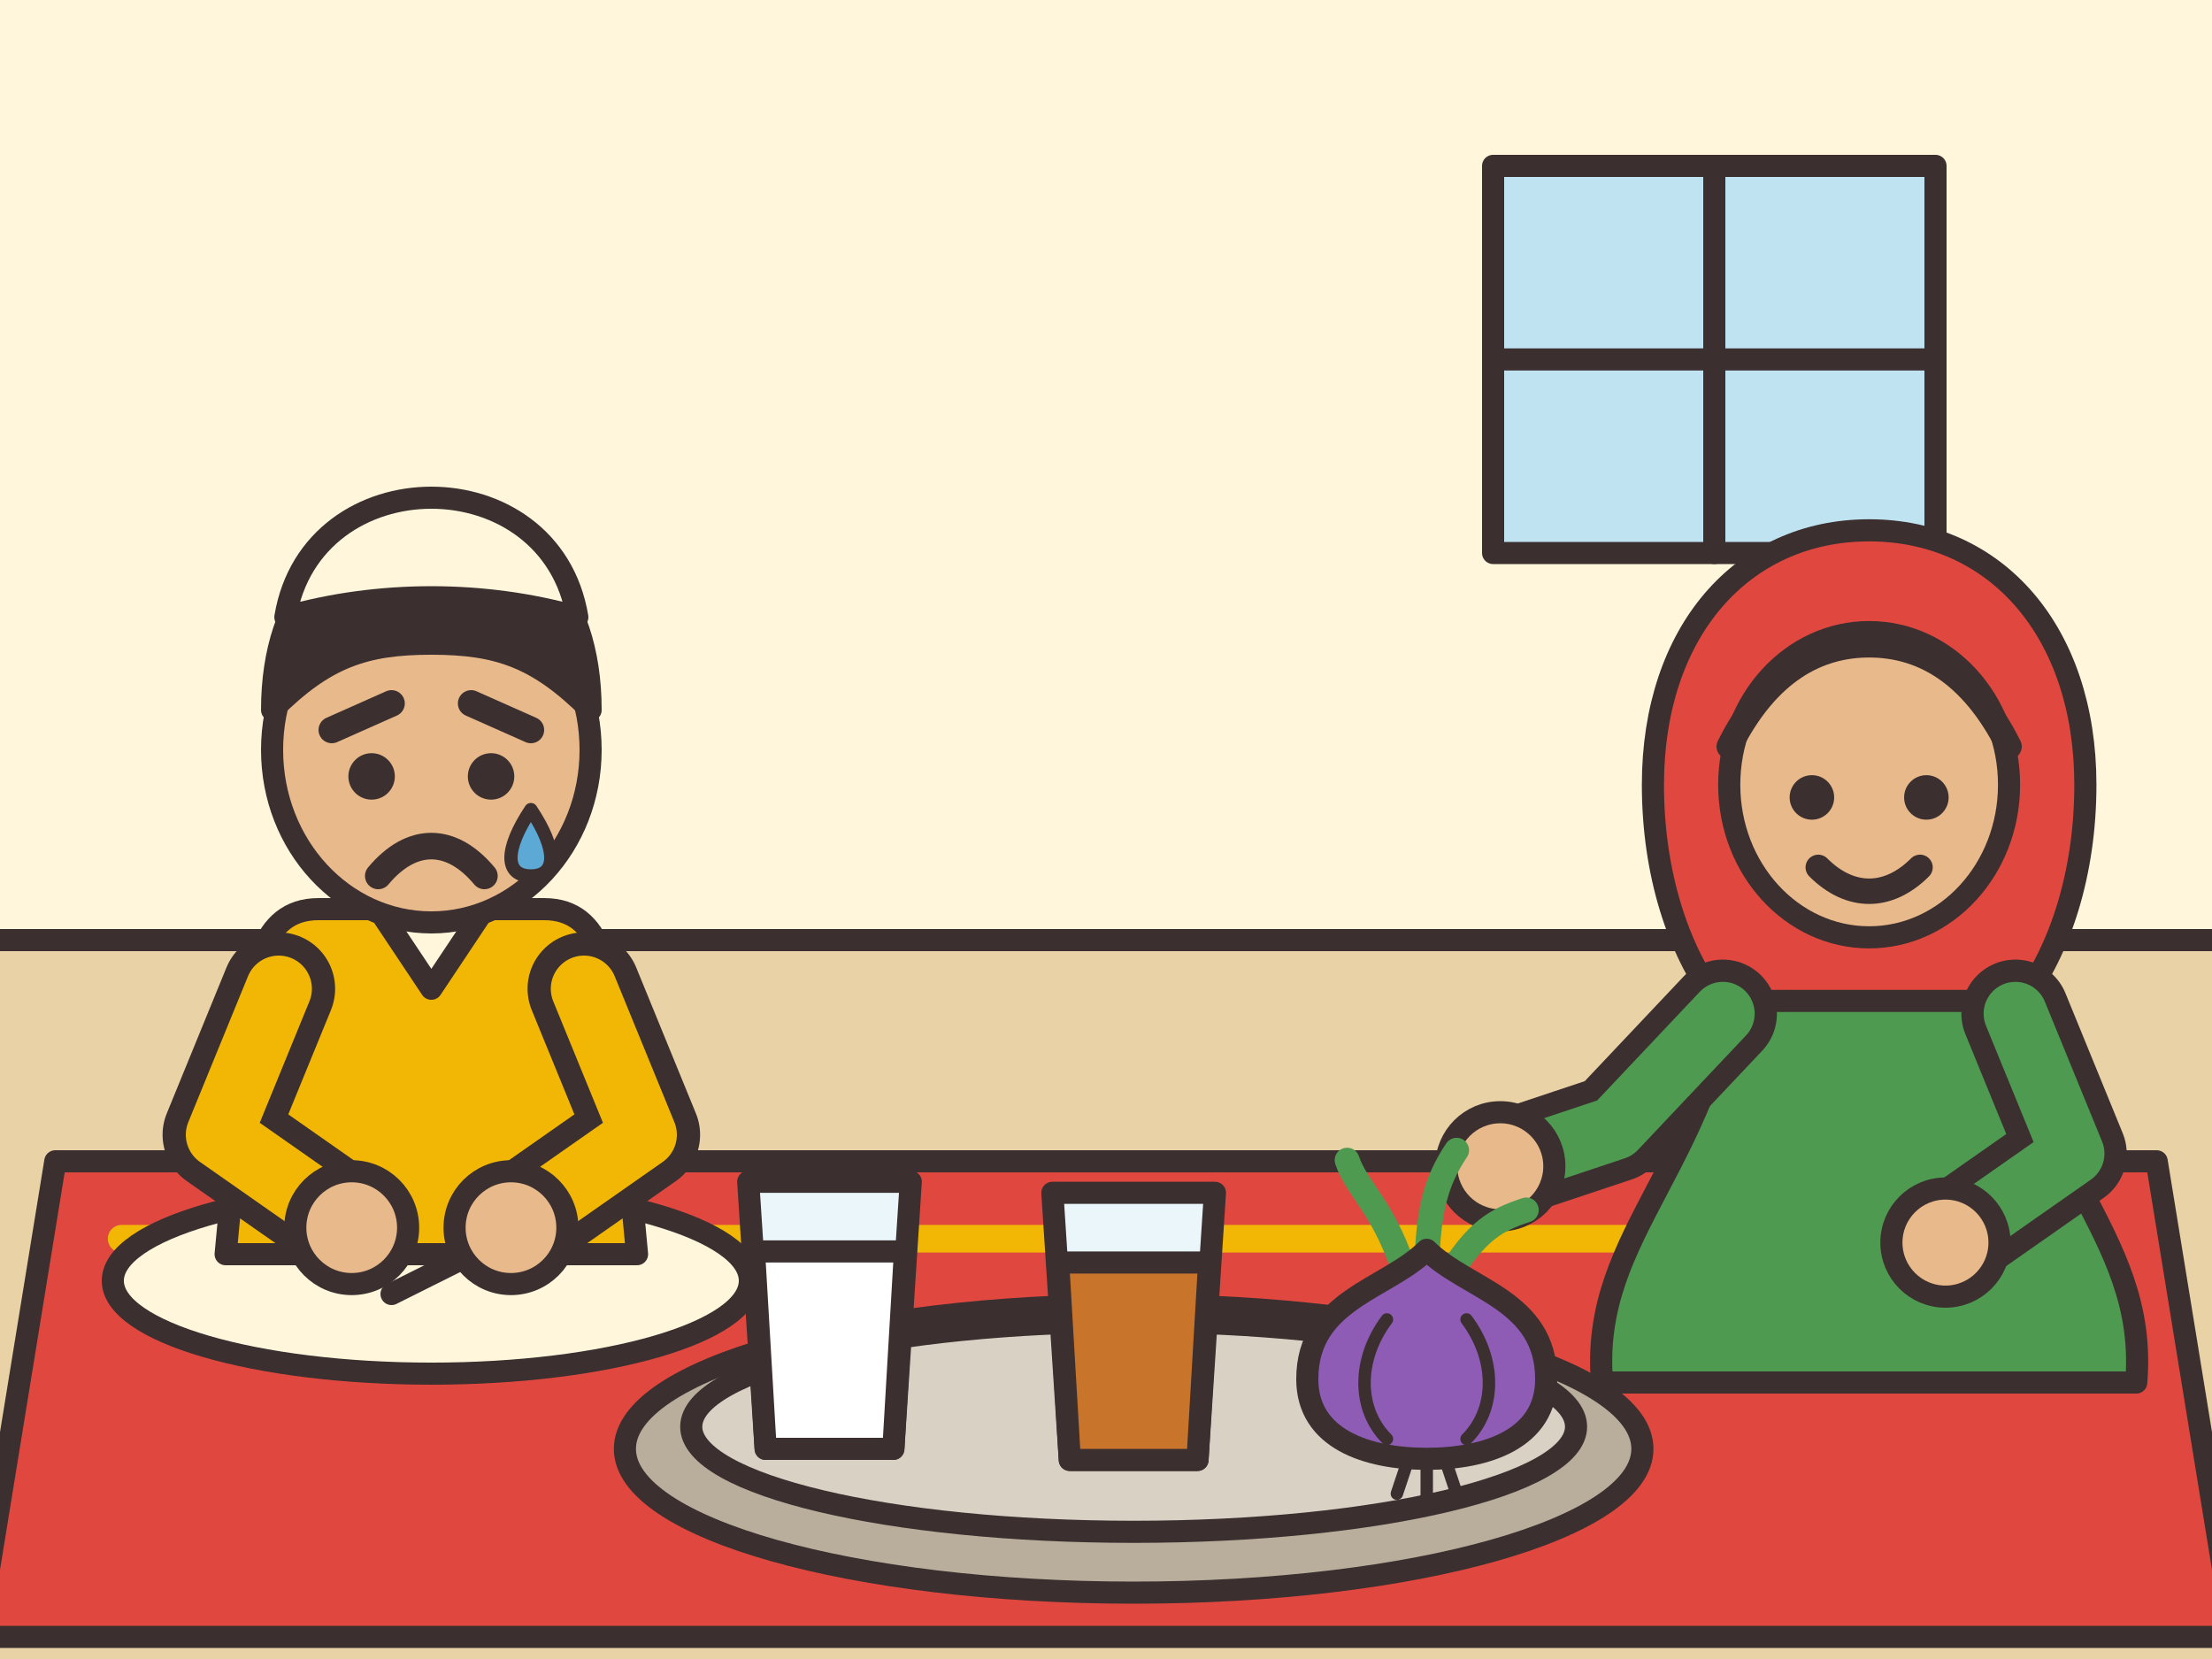
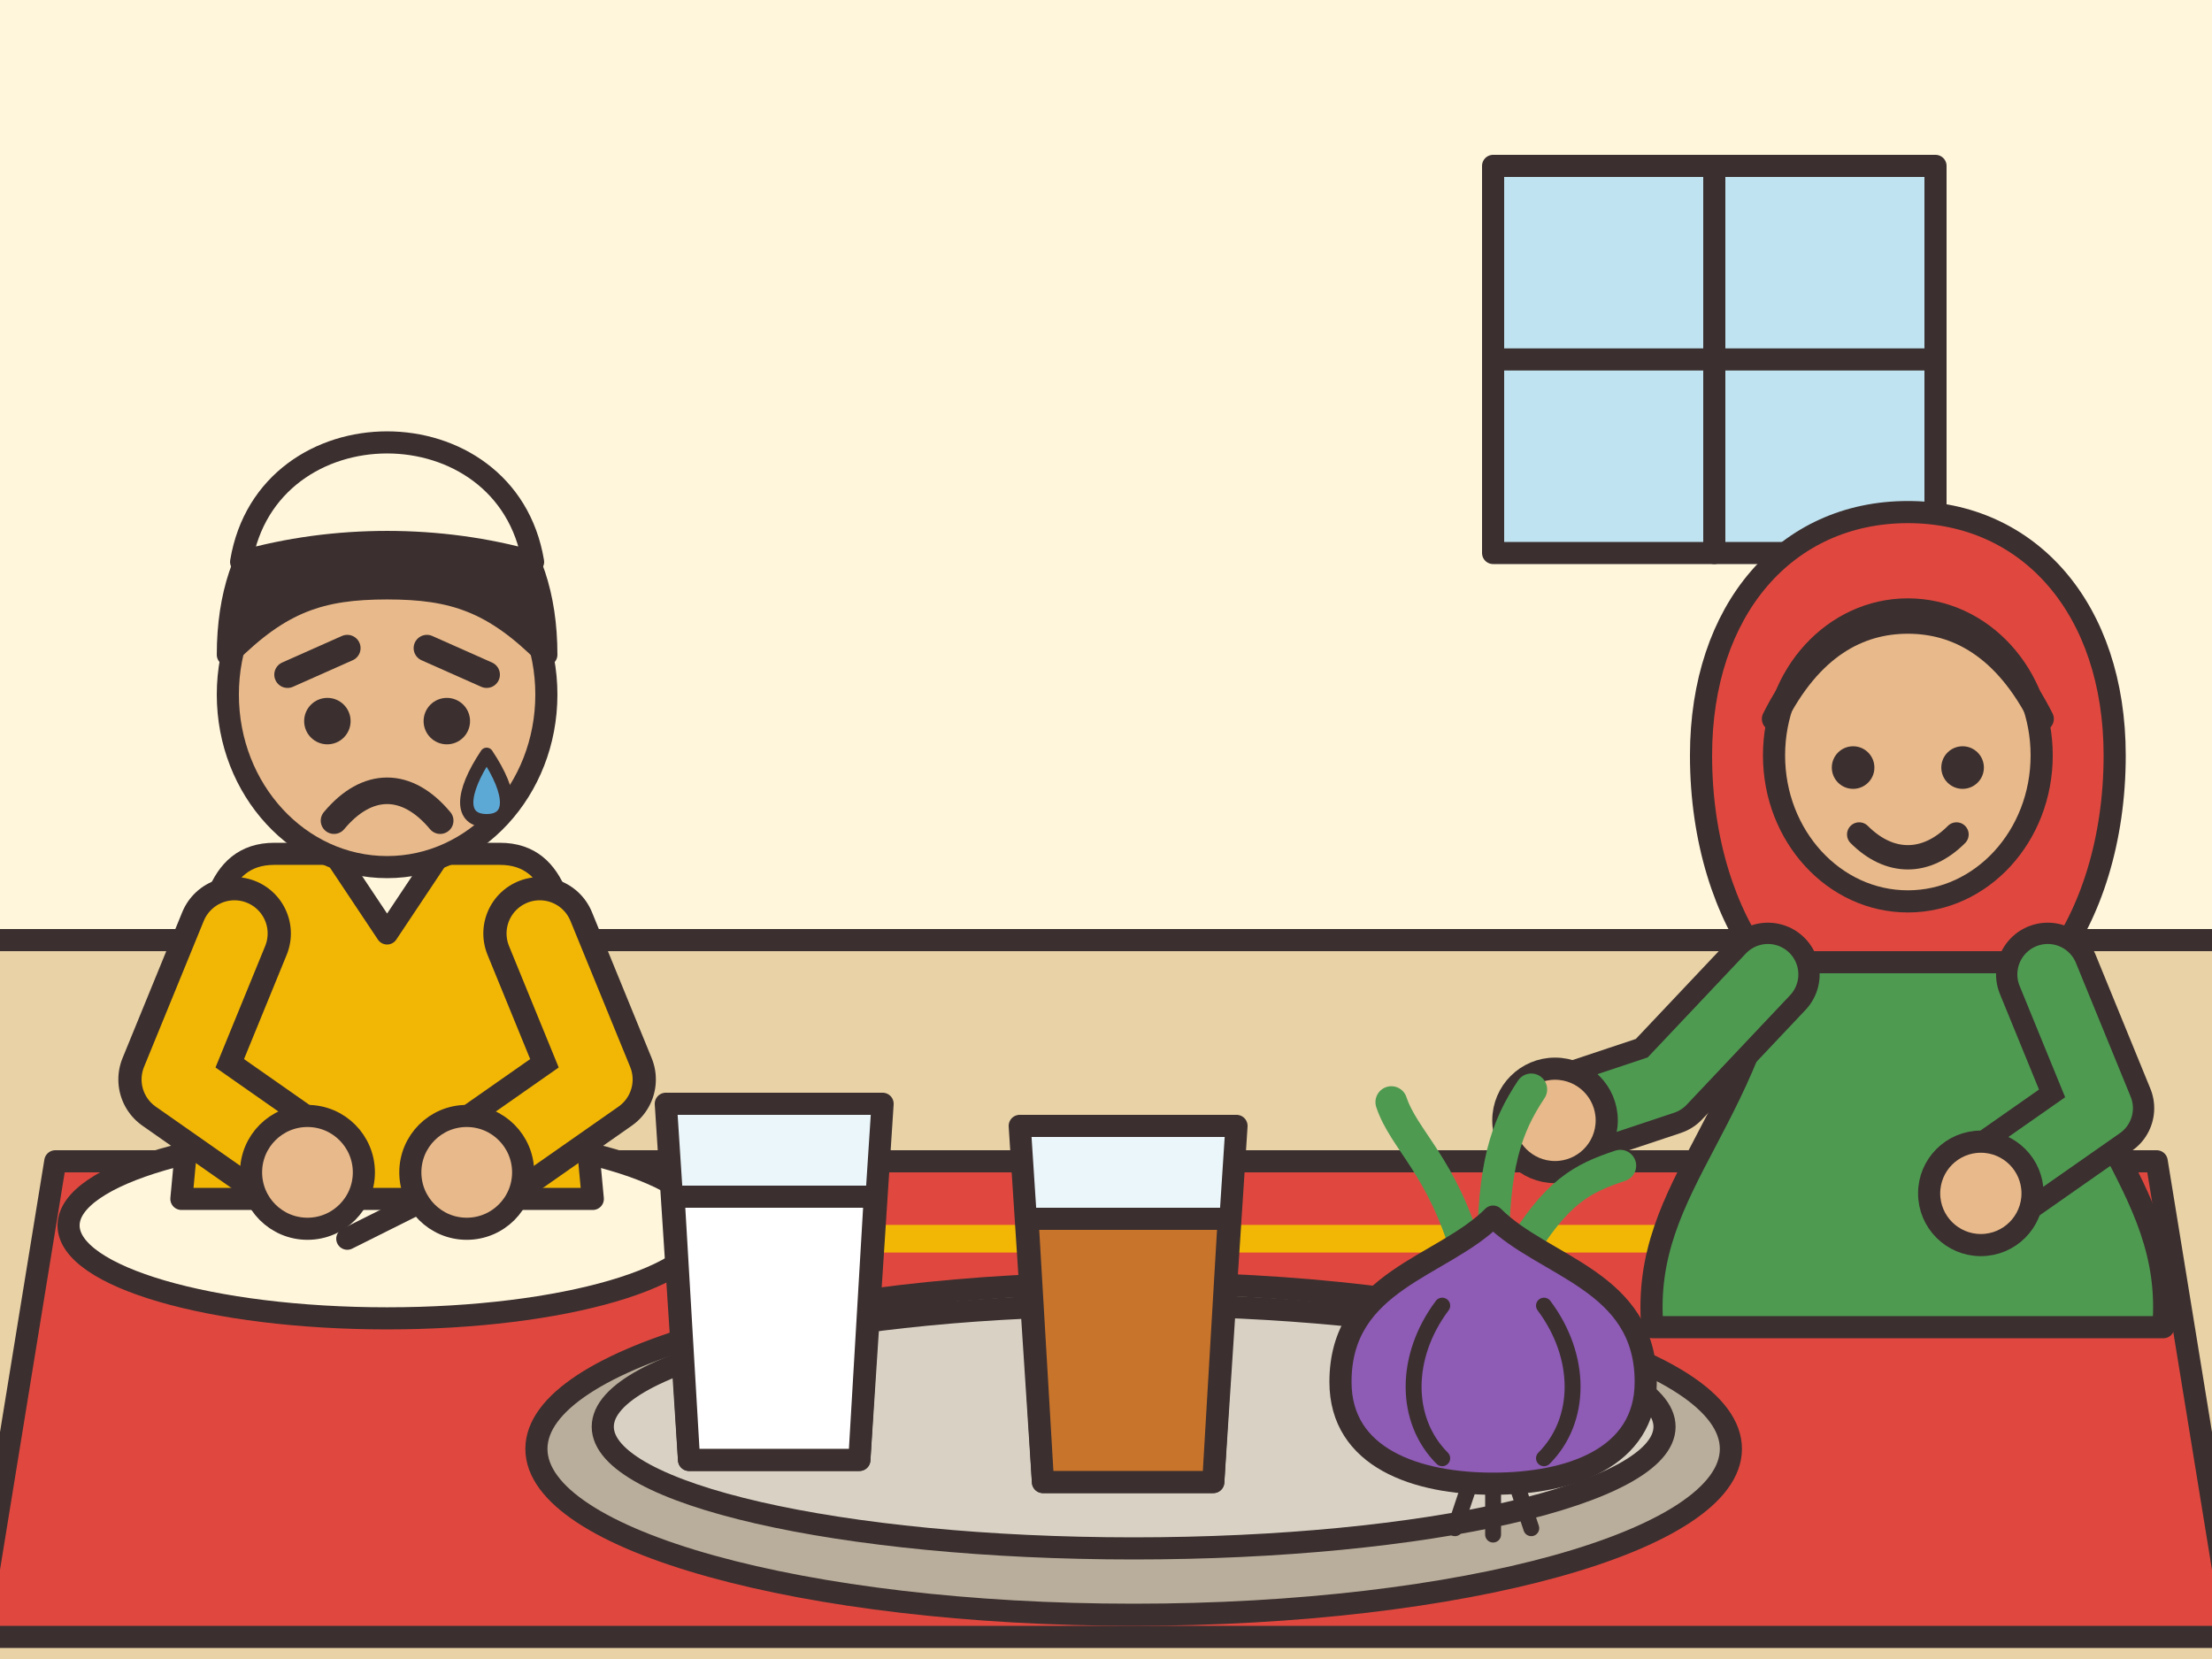
<svg xmlns="http://www.w3.org/2000/svg" viewBox="0 0 400 300">
  <rect x="0" y="0" width="400" height="300" fill="#fff6dc" stroke="none" />
  <g stroke="#3b2f2f" stroke-linejoin="round" stroke-linecap="round" stroke-width="4">
    <rect x="-4" y="170" width="408" height="134" fill="#e8d2a6" />
    <rect x="270" y="30" width="80" height="70" fill="#bfe3f0" />
    <path d="M310 30v70M270 65h80" fill="none" />
    <path d="M10 210H390L404 296H-4z" fill="#e0483f" />
    <path d="M22 224H378" fill="none" stroke="#f2b705" stroke-width="5" />
  </g>
-   <g transform="translate(78 246) scale(1.2)" stroke="#3b2f2f" stroke-linejoin="round" stroke-linecap="round" stroke-width="3.33">
+   <g transform="translate(70 236) scale(1.2)" stroke="#3b2f2f" stroke-linejoin="round" stroke-linecap="round" stroke-width="3.33">
    <ellipse cx="0" cy="-12" rx="48" ry="14" fill="#fff6dc" />
    <path d="M-6 -10l12 -6" fill="none" />
    <path d="M-17 -68C-26 -68 -27 -58 -28 -48L-31 -16H31L28 -48C27 -58 26 -68 17 -68z" fill="#f2b705" />
    <path d="M-8 -68 l8 12 8-12" fill="#fff6dc" />
    <g transform="translate(0 -92)">
      <ellipse cx="0" cy="0" rx="24" ry="26" fill="#e8b98a" />
      <path d="M-24 -6c0-18 10-28 24-28s24 10 24 28c-8-8-14-10-24-10s-16 2-24 10z" fill="#3b2f2f" />
      <path d="M-22 -20c2-12 12-18 22-18s20 6 22 18c-14-4-30-4-44 0z" fill="#fff6dc" />
      <circle cx="-9" cy="4" r="3.5" fill="#3b2f2f" stroke="none" />
      <circle cx="9" cy="4" r="3.5" fill="#3b2f2f" stroke="none" />
      <path d="M-8 19 c5 -6 11 -6 16 0" fill="none" stroke-width="4" />
      <path d="M-15 -3 l9 -4M15 -3 l-9 -4" fill="none" stroke-width="4" />
      <path d="M15 9 c-4 6 -4 10 0 10s4 -4 0 -10z" fill="#5da9d6" stroke-width="2" />
    </g>
    <path d="M-23 -56 L-32 -34 L-12 -20" fill="none" stroke-width="17" />
    <path d="M-23 -56 L-32 -34 L-12 -20" fill="none" stroke="#f2b705" stroke-width="10" />
    <circle cx="-12" cy="-20" r="8.5" fill="#e8b98a" />
    <path d="M23 -56 L32 -34 L12 -20" fill="none" stroke-width="17" />
    <path d="M23 -56 L32 -34 L12 -20" fill="none" stroke="#f2b705" stroke-width="10" />
    <circle cx="12" cy="-20" r="8.5" fill="#e8b98a" />
  </g>
-   <g transform="translate(338 250) scale(1.15)" stroke="#3b2f2f" stroke-linejoin="round" stroke-linecap="round" stroke-width="3.48">
+   <g transform="translate(345 240) scale(1.1)" stroke="#3b2f2f" stroke-linejoin="round" stroke-linecap="round" stroke-width="3.64">
    <path d="M-42 0C-44 -24 -24 -34 -20 -70H20C24 -34 44 -24 42 0z" fill="#4e9a51" />
    <g transform="translate(0 -94)">
      <path d="M-34 0c0-24 14-40 34-40s34 16 34 40c0 14-4 26-10 34h-48c-6-8-10-20-10-34z" fill="#e0483f" />
      <ellipse cx="0" cy="0" rx="22" ry="24" fill="#e8b98a" />
      <path d="M-22 -6c6-12 14-16 22-16s16 4 22 16" fill="none" stroke-width="4" />
      <circle cx="-9" cy="2" r="3.5" fill="#3b2f2f" stroke="none" />
      <circle cx="9" cy="2" r="3.5" fill="#3b2f2f" stroke="none" />
      <path d="M-8 13 c5 5 11 5 16 0" fill="none" stroke-width="4" />
    </g>
    <path d="M-23 -58 L-40 -40 L-58 -34" fill="none" stroke-width="17" />
    <path d="M-23 -58 L-40 -40 L-58 -34" fill="none" stroke="#4e9a51" stroke-width="10" />
    <circle cx="-58" cy="-34" r="8.5" fill="#e8b98a" />
    <path d="M23 -58 L32 -36 L12 -22" fill="none" stroke-width="17" />
    <path d="M23 -58 L32 -36 L12 -22" fill="none" stroke="#4e9a51" stroke-width="10" />
    <circle cx="12" cy="-22" r="8.5" fill="#e8b98a" />
  </g>
  <g stroke="#3b2f2f" stroke-linejoin="round" stroke-linecap="round" stroke-width="4">
-     <ellipse cx="205" cy="262" rx="92" ry="26" fill="#b9ae9b" />
-     <ellipse cx="205" cy="258" rx="80" ry="19" fill="#d9d2c4" />
+     <ellipse cx="205" cy="262" rx="108" ry="30" fill="#b9ae9b" />
+     <ellipse cx="205" cy="258" rx="96" ry="22" fill="#d9d2c4" />
  </g>
-   <g transform="translate(150 262) scale(1.05)" stroke="#3b2f2f" stroke-linejoin="round" stroke-linecap="round" stroke-width="3.81">
+   <g transform="translate(140 264) scale(1.4)" stroke="#3b2f2f" stroke-linejoin="round" stroke-linecap="round" stroke-width="2.86">
    <path d="M-14 -46L-11 0H11L14 -46z" fill="#eaf6fa" />
    <path d="M-13 -34L-11 0H11L13 -34z" fill="#ffffff" />
  </g>
-   <g transform="translate(205 264) scale(1.05)" stroke="#3b2f2f" stroke-linejoin="round" stroke-linecap="round" stroke-width="3.81">
+   <g transform="translate(204 268) scale(1.4)" stroke="#3b2f2f" stroke-linejoin="round" stroke-linecap="round" stroke-width="2.86">
    <path d="M-14 -46L-11 0H11L14 -46z" fill="#eaf6fa" />
    <path d="M-13 -34L-11 0H11L13 -34z" fill="#c9742b" />
  </g>
-   <g transform="translate(258 262) scale(0.9)" stroke="#3b2f2f" stroke-linejoin="round" stroke-linecap="round" stroke-width="4.44">
+   <g transform="translate(270 266) scale(1.15)" stroke="#3b2f2f" stroke-linejoin="round" stroke-linecap="round" stroke-width="3.48">
    <path d="M-4 -34C-8 -48 -14 -52 -16 -58M0 -34C0 -48 2 -54 6 -60M4 -34C10 -44 14 -46 20 -48" fill="none" stroke="#4e9a51" stroke-width="5" />
    <path d="M0 -40C-8 -32 -24 -30 -24 -14C-24 -2 -12 2 0 2C12 2 24 -2 24 -14C24 -30 8 -32 0 -40z" fill="#8e5bb5" />
    <path d="M-8 -26C-14 -18 -14 -8 -8 -2M8 -26C14 -18 14 -8 8 -2" fill="none" stroke-width="2.5" />
    <path d="M-4 3l-2 6M0 3v7M4 3l2 6" fill="none" stroke-width="2.5" />
  </g>
</svg>
